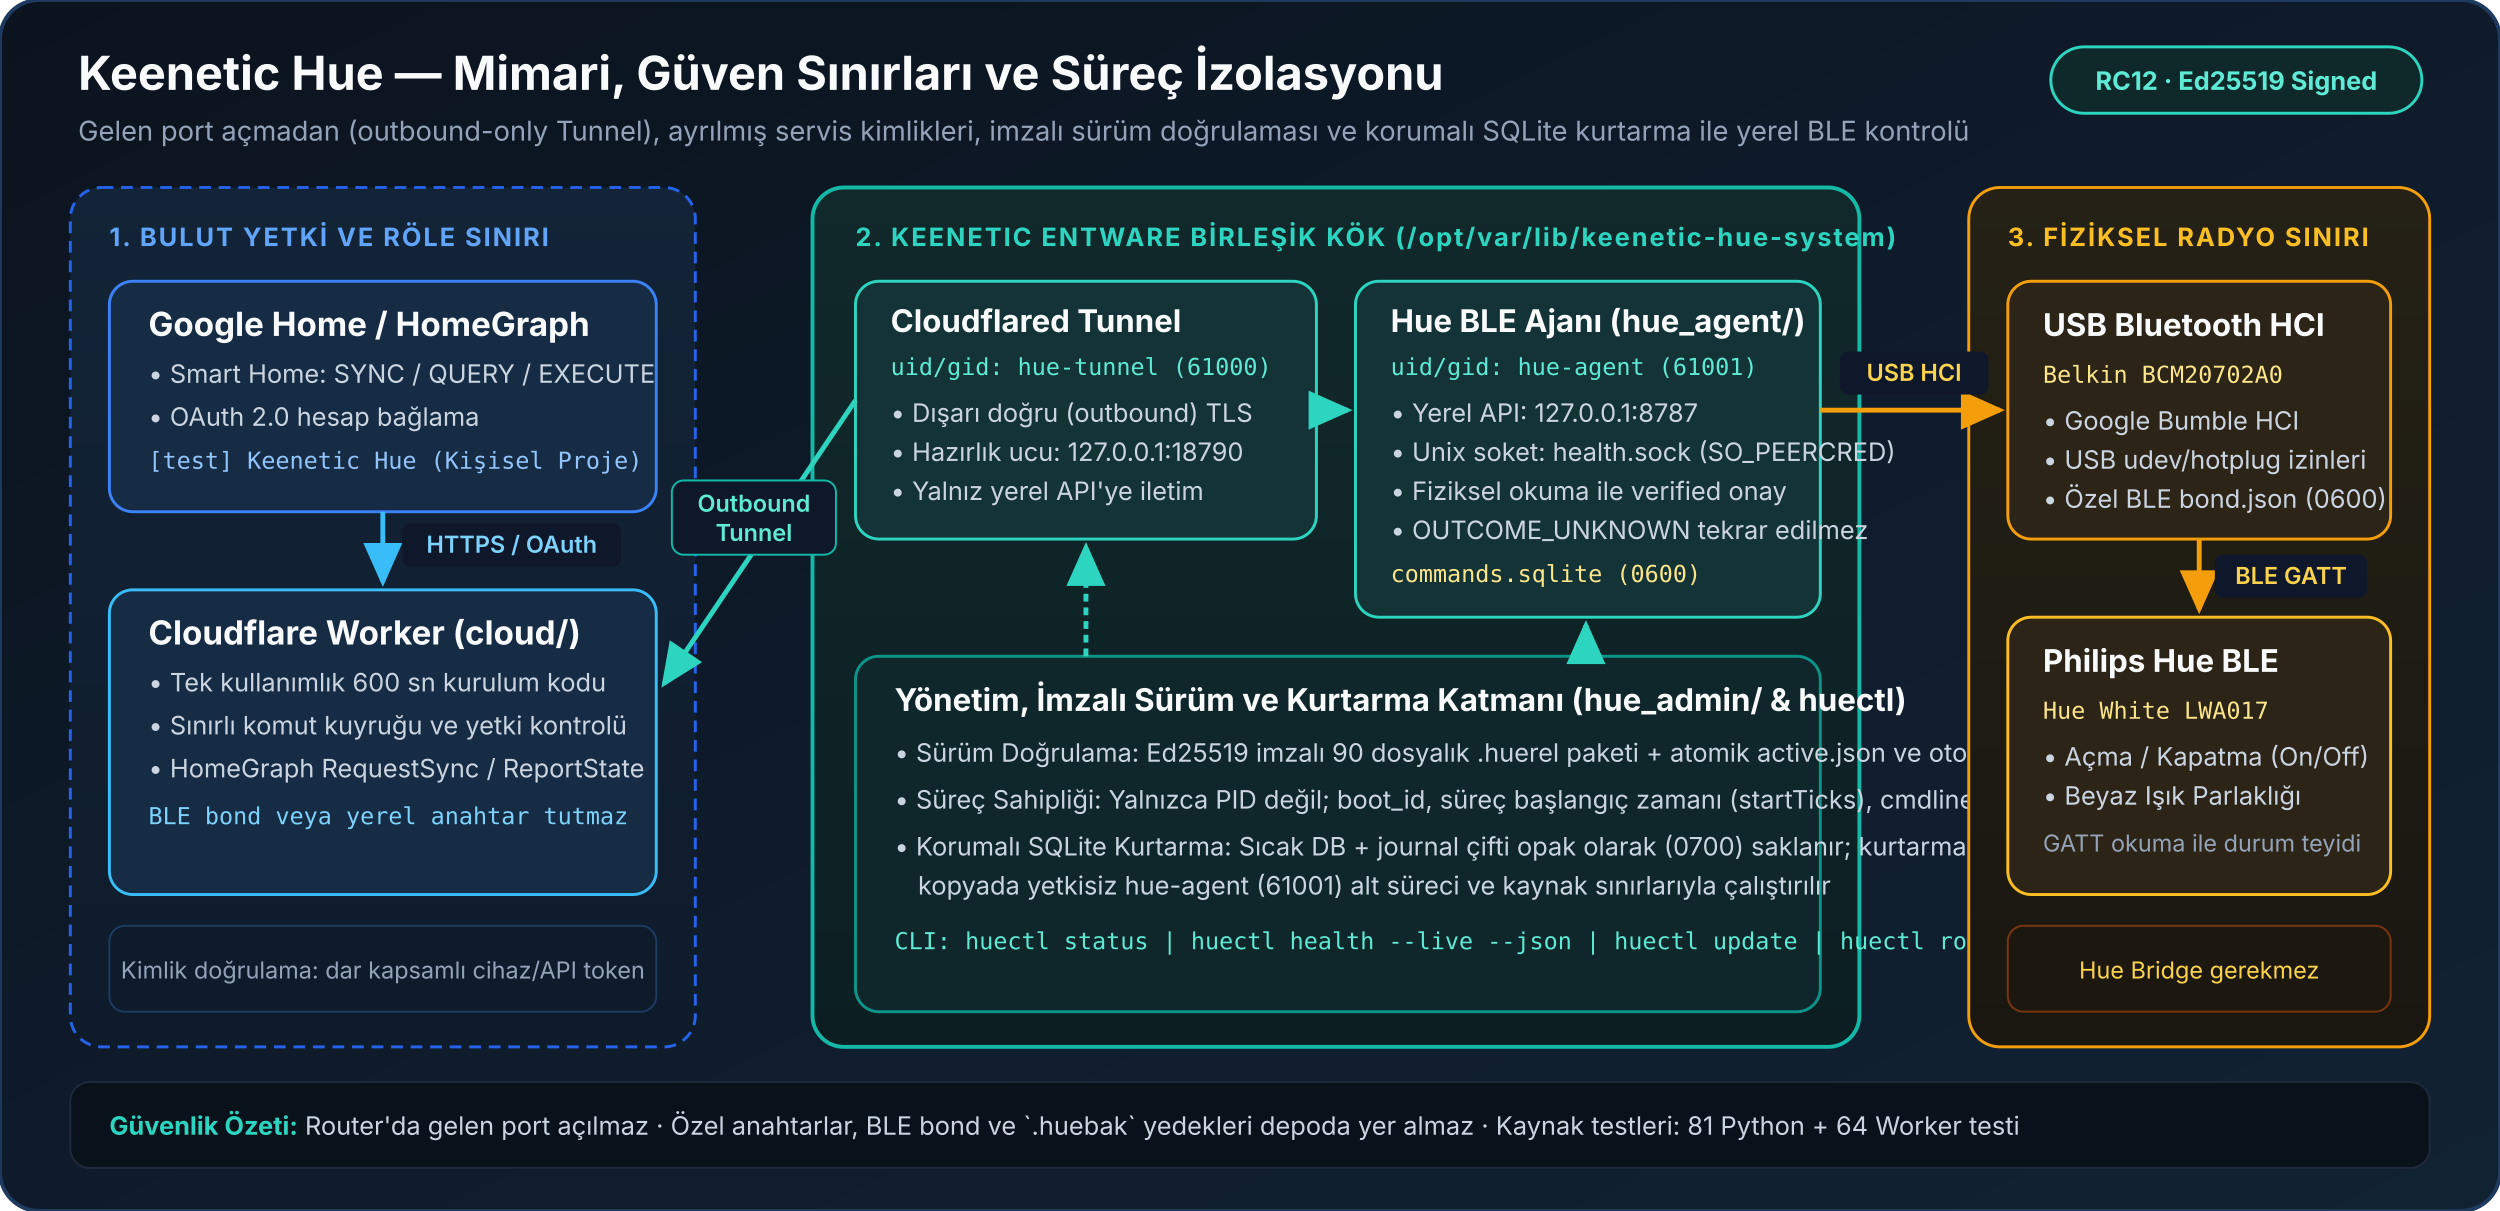
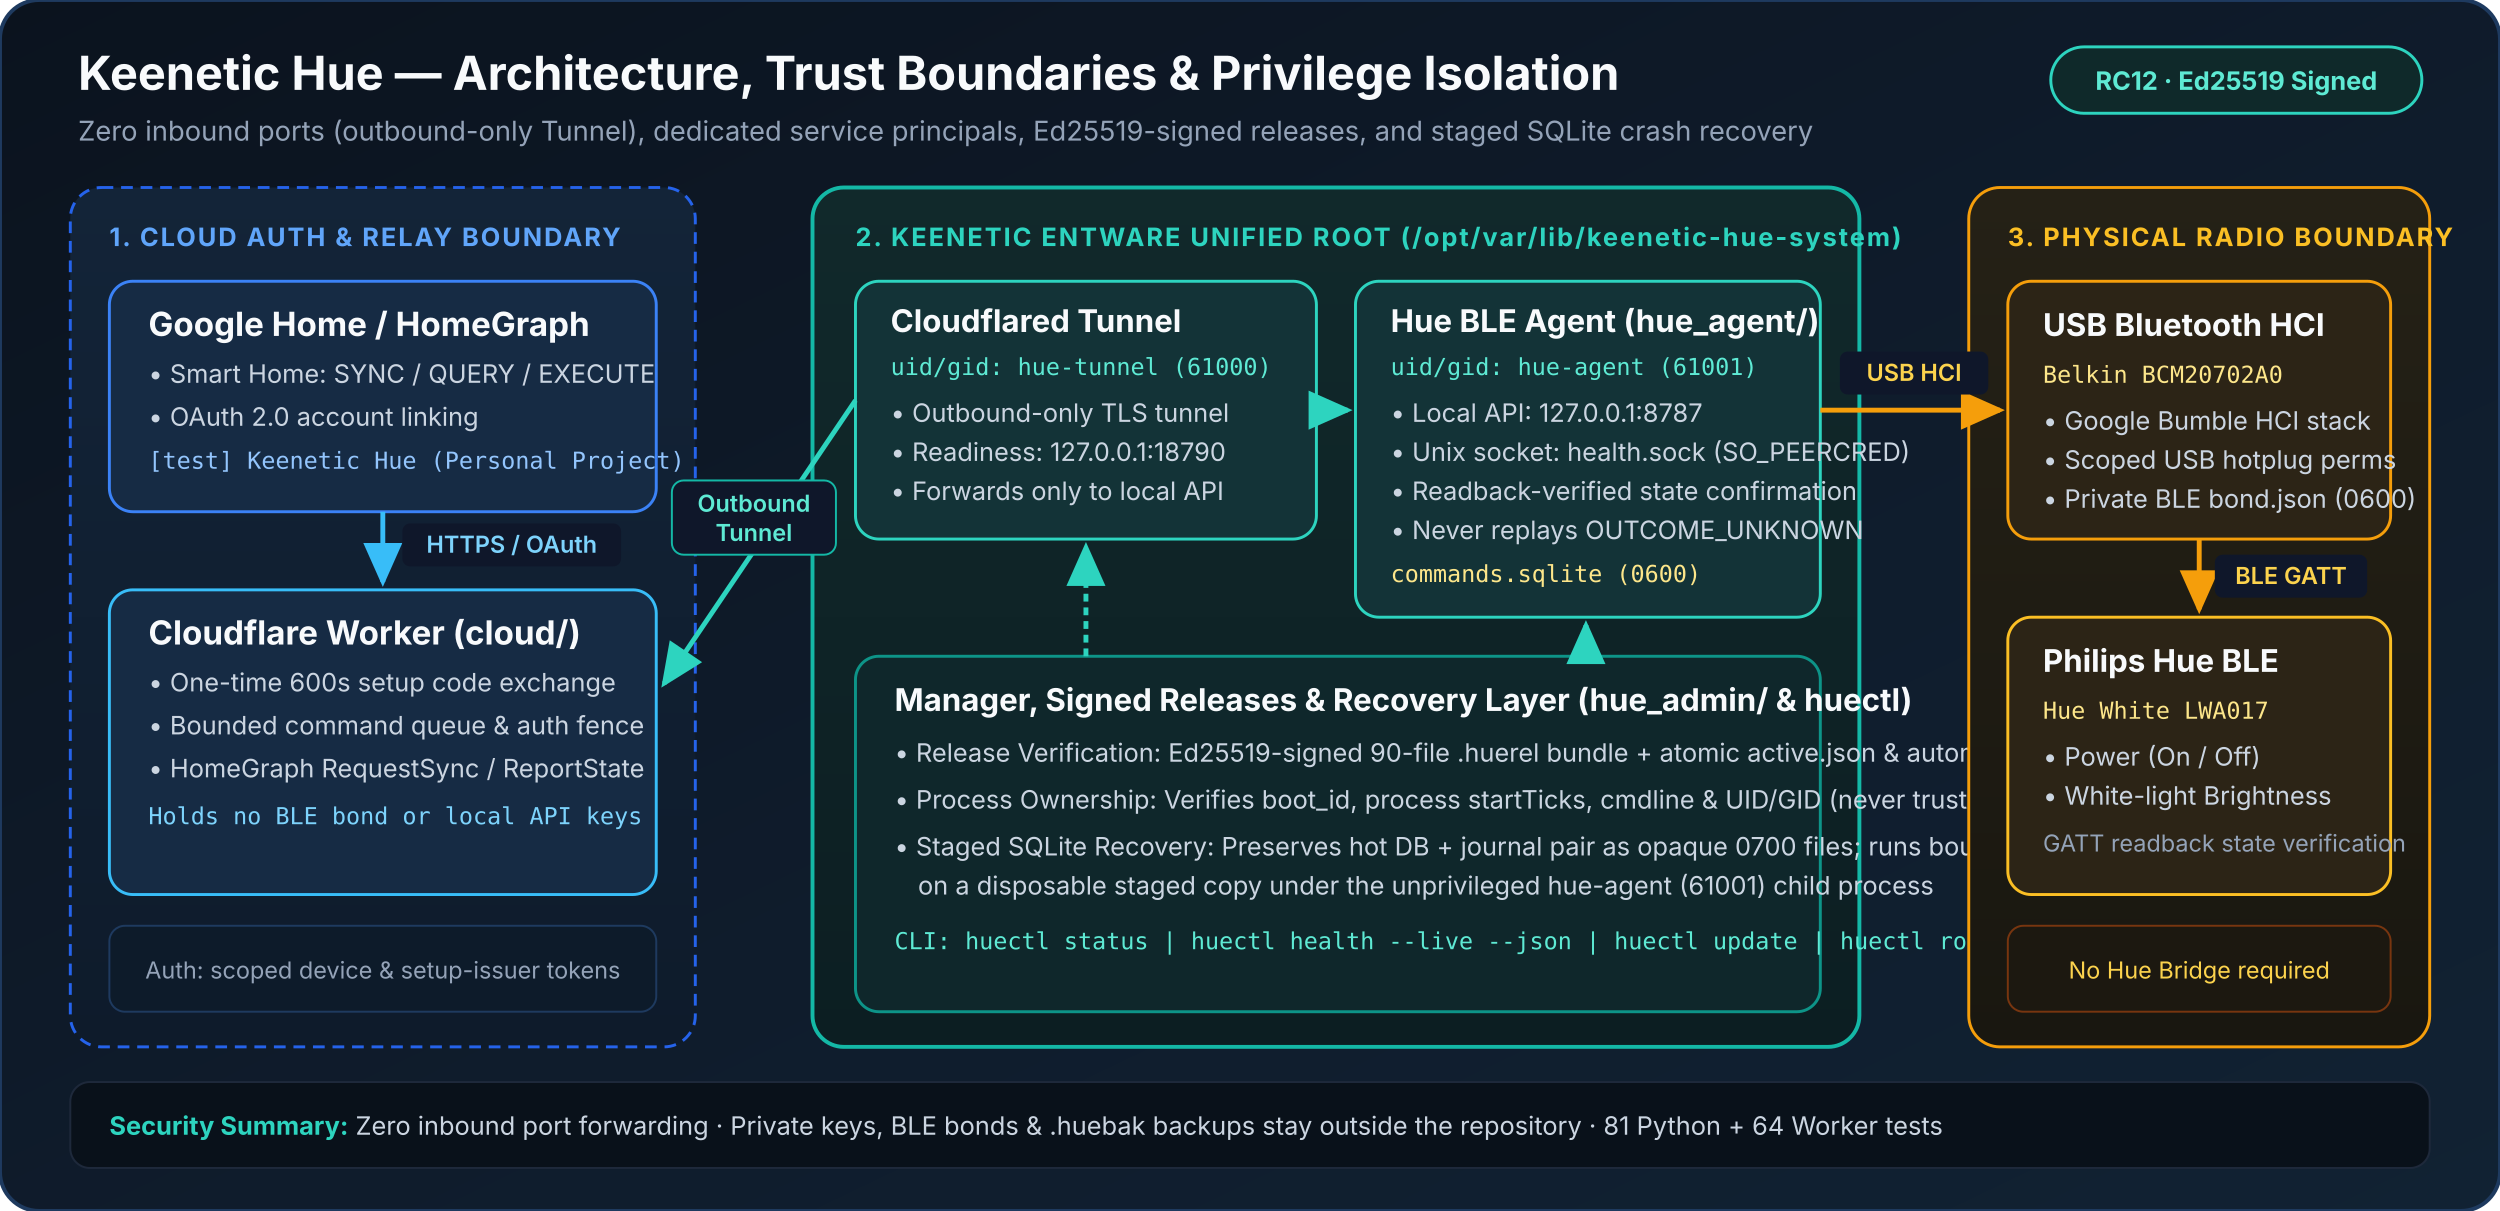
<svg xmlns="http://www.w3.org/2000/svg" width="1280" height="620" viewBox="0 0 1280 620" role="img" aria-labelledby="title desc">
  <defs>
    <linearGradient id="bg" x1="0" y1="0" x2="1" y2="1">
      <stop offset="0%" stop-color="#0b131e" />
      <stop offset="55%" stop-color="#0f1c2c" />
      <stop offset="100%" stop-color="#112233" />
    </linearGradient>
    <linearGradient id="zoneCloud" x1="0" y1="0" x2="0" y2="1">
      <stop offset="0%" stop-color="#132438" />
      <stop offset="100%" stop-color="#0e1b2b" />
    </linearGradient>
    <linearGradient id="zoneRouter" x1="0" y1="0" x2="0" y2="1">
      <stop offset="0%" stop-color="#11292b" />
      <stop offset="100%" stop-color="#0c1e22" />
    </linearGradient>
    <linearGradient id="zoneBle" x1="0" y1="0" x2="0" y2="1">
      <stop offset="0%" stop-color="#252116" />
      <stop offset="100%" stop-color="#191710" />
    </linearGradient>
    <marker id="arrowTeal" markerWidth="10" markerHeight="10" refX="8" refY="5" orient="auto">
      <path d="M0 1 L9 5 L0 9 Z" fill="#2dd4bf" />
    </marker>
    <marker id="arrowAmber" markerWidth="10" markerHeight="10" refX="8" refY="5" orient="auto">
      <path d="M0 1 L9 5 L0 9 Z" fill="#f59e0b" />
    </marker>
    <marker id="arrowBlue" markerWidth="10" markerHeight="10" refX="8" refY="5" orient="auto">
      <path d="M0 1 L9 5 L0 9 Z" fill="#38bdf8" />
    </marker>
  </defs>
  <rect width="1280" height="620" rx="20" fill="url(#bg)" stroke="#1e3a5f" stroke-width="2" />
  <g font-family="Segoe UI, Inter, Arial, sans-serif">
-     <text x="40" y="46" fill="#f8fafc" font-size="24" font-weight="700">Keenetic Hue — Mimari, Güven Sınırları ve Süreç İzolasyonu</text>
-     <text x="40" y="72" fill="#94a3b8" font-size="14">Gelen port açmadan (outbound-only Tunnel), ayrılmış servis kimlikleri, imzalı sürüm doğrulaması ve korumalı SQLite kurtarma ile yerel BLE kontrolü</text>
+     <text x="40" y="46" fill="#f8fafc" font-size="24" font-weight="700">Keenetic Hue — Architecture, Trust Boundaries &amp; Privilege Isolation</text>
+     <text x="40" y="72" fill="#94a3b8" font-size="14">Zero inbound ports (outbound-only Tunnel), dedicated service principals, Ed25519-signed releases, and staged SQLite crash recovery</text>
    <rect x="1050" y="24" width="190" height="34" rx="17" fill="#0f292a" stroke="#2dd4bf" stroke-width="1.5" />
    <text x="1145" y="46" fill="#5eead4" font-size="13" font-weight="700" text-anchor="middle">RC12 · Ed25519 Signed</text>
  </g>
  <g font-family="Segoe UI, Inter, Arial, sans-serif">
    <rect x="36" y="96" width="320" height="440" rx="16" fill="url(#zoneCloud)" stroke="#2563eb" stroke-width="1.5" stroke-dasharray="6 4" />
-     <text x="56" y="126" fill="#60a5fa" font-size="13" font-weight="700" letter-spacing="1">1. BULUT YETKİ VE RÖLE SINIRI</text>
+     <text x="56" y="126" fill="#60a5fa" font-size="13" font-weight="700" letter-spacing="1">1. CLOUD AUTH &amp; RELAY BOUNDARY</text>
    <rect x="56" y="144" width="280" height="118" rx="12" fill="#162b44" stroke="#3b82f6" stroke-width="1.5" />
    <text x="76" y="172" fill="#f8fafc" font-size="17" font-weight="700">Google Home / HomeGraph</text>
    <text x="76" y="196" fill="#cbd5e1" font-size="13">• Smart Home: SYNC / QUERY / EXECUTE</text>
-     <text x="76" y="218" fill="#cbd5e1" font-size="13">• OAuth 2.0 hesap bağlama</text>
-     <text x="76" y="240" fill="#93c5fd" font-size="12" font-family="Consolas, monospace">[test] Keenetic Hue (Kişisel Proje)</text>
+     <text x="76" y="218" fill="#cbd5e1" font-size="13">• OAuth 2.0 account linking</text>
+     <text x="76" y="240" fill="#93c5fd" font-size="12" font-family="Consolas, monospace">[test] Keenetic Hue (Personal Project)</text>
    <rect x="56" y="302" width="280" height="156" rx="12" fill="#162b44" stroke="#38bdf8" stroke-width="1.5" />
    <text x="76" y="330" fill="#f8fafc" font-size="17" font-weight="700">Cloudflare Worker (cloud/)</text>
-     <text x="76" y="354" fill="#cbd5e1" font-size="13">• Tek kullanımlık 600 sn kurulum kodu</text>
-     <text x="76" y="376" fill="#cbd5e1" font-size="13">• Sınırlı komut kuyruğu ve yetki kontrolü</text>
+     <text x="76" y="354" fill="#cbd5e1" font-size="13">• One-time 600s setup code exchange</text>
+     <text x="76" y="376" fill="#cbd5e1" font-size="13">• Bounded command queue &amp; auth fence</text>
    <text x="76" y="398" fill="#cbd5e1" font-size="13">• HomeGraph RequestSync / ReportState</text>
-     <text x="76" y="422" fill="#7dd3fc" font-size="12" font-family="Consolas, monospace">BLE bond veya yerel anahtar tutmaz</text>
+     <text x="76" y="422" fill="#7dd3fc" font-size="12" font-family="Consolas, monospace">Holds no BLE bond or local API keys</text>
    <rect x="56" y="474" width="280" height="44" rx="8" fill="#0d1b2a" stroke="#1e3a5f" />
-     <text x="196" y="501" fill="#94a3b8" font-size="12" text-anchor="middle">Kimlik doğrulama: dar kapsamlı cihaz/API token</text>
+     <text x="196" y="501" fill="#94a3b8" font-size="12" text-anchor="middle">Auth: scoped device &amp; setup-issuer tokens</text>
  </g>
  <g font-family="Segoe UI, Inter, Arial, sans-serif">
    <rect x="416" y="96" width="536" height="440" rx="16" fill="url(#zoneRouter)" stroke="#14b8a6" stroke-width="2" />
-     <text x="438" y="126" fill="#2dd4bf" font-size="13" font-weight="700" letter-spacing="1">2. KEENETIC ENTWARE BİRLEŞİK KÖK (/opt/var/lib/keenetic-hue-system)</text>
+     <text x="438" y="126" fill="#2dd4bf" font-size="13" font-weight="700" letter-spacing="1">2. KEENETIC ENTWARE UNIFIED ROOT (/opt/var/lib/keenetic-hue-system)</text>
    <rect x="438" y="144" width="236" height="132" rx="12" fill="#133337" stroke="#2dd4bf" stroke-width="1.5" />
    <text x="456" y="170" fill="#f8fafc" font-size="16" font-weight="700">Cloudflared Tunnel</text>
    <text x="456" y="192" fill="#5eead4" font-size="12" font-family="Consolas, monospace">uid/gid: hue-tunnel (61000)</text>
-     <text x="456" y="216" fill="#cbd5e1" font-size="13">• Dışarı doğru (outbound) TLS</text>
-     <text x="456" y="236" fill="#cbd5e1" font-size="13">• Hazırlık ucu: 127.0.0.1:18790</text>
-     <text x="456" y="256" fill="#cbd5e1" font-size="13">• Yalnız yerel API'ye iletim</text>
+     <text x="456" y="216" fill="#cbd5e1" font-size="13">• Outbound-only TLS tunnel</text>
+     <text x="456" y="236" fill="#cbd5e1" font-size="13">• Readiness: 127.0.0.1:18790</text>
+     <text x="456" y="256" fill="#cbd5e1" font-size="13">• Forwards only to local API</text>
    <rect x="694" y="144" width="238" height="172" rx="12" fill="#133337" stroke="#2dd4bf" stroke-width="1.5" />
-     <text x="712" y="170" fill="#f8fafc" font-size="16" font-weight="700">Hue BLE Ajanı (hue_agent/)</text>
+     <text x="712" y="170" fill="#f8fafc" font-size="16" font-weight="700">Hue BLE Agent (hue_agent/)</text>
    <text x="712" y="192" fill="#5eead4" font-size="12" font-family="Consolas, monospace">uid/gid: hue-agent (61001)</text>
-     <text x="712" y="216" fill="#cbd5e1" font-size="13">• Yerel API: 127.0.0.1:8787</text>
-     <text x="712" y="236" fill="#cbd5e1" font-size="13">• Unix soket: health.sock (SO_PEERCRED)</text>
-     <text x="712" y="256" fill="#cbd5e1" font-size="13">• Fiziksel okuma ile verified onay</text>
-     <text x="712" y="276" fill="#cbd5e1" font-size="13">• OUTCOME_UNKNOWN tekrar edilmez</text>
+     <text x="712" y="216" fill="#cbd5e1" font-size="13">• Local API: 127.0.0.1:8787</text>
+     <text x="712" y="236" fill="#cbd5e1" font-size="13">• Unix socket: health.sock (SO_PEERCRED)</text>
+     <text x="712" y="256" fill="#cbd5e1" font-size="13">• Readback-verified state confirmation</text>
+     <text x="712" y="276" fill="#cbd5e1" font-size="13">• Never replays OUTCOME_UNKNOWN</text>
    <text x="712" y="298" fill="#fde68a" font-size="12" font-family="Consolas, monospace">commands.sqlite (0600)</text>
    <rect x="438" y="336" width="494" height="182" rx="12" fill="#0f272b" stroke="#0d9488" stroke-width="1.5" />
-     <text x="458" y="364" fill="#f8fafc" font-size="16" font-weight="700">Yönetim, İmzalı Sürüm ve Kurtarma Katmanı (hue_admin/ &amp; huectl)</text>
-     <text x="458" y="390" fill="#cbd5e1" font-size="13">• Sürüm Doğrulama: Ed25519 imzalı 90 dosyalık .huerel paketi + atomik active.json ve otomatik rollback</text>
-     <text x="458" y="414" fill="#cbd5e1" font-size="13">• Süreç Sahipliği: Yalnızca PID değil; boot_id, süreç başlangıç zamanı (startTicks), cmdline ve UID/GID denetimi</text>
-     <text x="458" y="438" fill="#cbd5e1" font-size="13">• Korumalı SQLite Kurtarma: Sıcak DB + journal çifti opak olarak (0700) saklanır; kurtarma yalnızca geçici</text>
-     <text x="470" y="458" fill="#cbd5e1" font-size="13">kopyada yetkisiz hue-agent (61001) alt süreci ve kaynak sınırlarıyla çalıştırılır</text>
+     <text x="458" y="364" fill="#f8fafc" font-size="16" font-weight="700">Manager, Signed Releases &amp; Recovery Layer (hue_admin/ &amp; huectl)</text>
+     <text x="458" y="390" fill="#cbd5e1" font-size="13">• Release Verification: Ed25519-signed 90-file .huerel bundle + atomic active.json &amp; automatic rollback</text>
+     <text x="458" y="414" fill="#cbd5e1" font-size="13">• Process Ownership: Verifies boot_id, process startTicks, cmdline &amp; UID/GID (never trusts PID alone)</text>
+     <text x="458" y="438" fill="#cbd5e1" font-size="13">• Staged SQLite Recovery: Preserves hot DB + journal pair as opaque 0700 files; runs bounded recovery</text>
+     <text x="470" y="458" fill="#cbd5e1" font-size="13">on a disposable staged copy under the unprivileged hue-agent (61001) child process</text>
    <text x="458" y="486" fill="#5eead4" font-size="12" font-family="Consolas, monospace">CLI: huectl status | huectl health --live --json | huectl update | huectl rollback | huectl backup</text>
  </g>
  <g font-family="Segoe UI, Inter, Arial, sans-serif">
    <rect x="1008" y="96" width="236" height="440" rx="16" fill="url(#zoneBle)" stroke="#f59e0b" stroke-width="1.5" />
-     <text x="1028" y="126" fill="#fbbf24" font-size="13" font-weight="700" letter-spacing="1">3. FİZİKSEL RADYO SINIRI</text>
+     <text x="1028" y="126" fill="#fbbf24" font-size="13" font-weight="700" letter-spacing="1">3. PHYSICAL RADIO BOUNDARY</text>
    <rect x="1028" y="144" width="196" height="132" rx="12" fill="#2c2416" stroke="#f59e0b" stroke-width="1.5" />
    <text x="1046" y="172" fill="#f8fafc" font-size="16" font-weight="700">USB Bluetooth HCI</text>
    <text x="1046" y="196" fill="#fde68a" font-size="12" font-family="Consolas, monospace">Belkin BCM20702A0</text>
-     <text x="1046" y="220" fill="#cbd5e1" font-size="13">• Google Bumble HCI</text>
-     <text x="1046" y="240" fill="#cbd5e1" font-size="13">• USB udev/hotplug izinleri</text>
-     <text x="1046" y="260" fill="#cbd5e1" font-size="13">• Özel BLE bond.json (0600)</text>
+     <text x="1046" y="220" fill="#cbd5e1" font-size="13">• Google Bumble HCI stack</text>
+     <text x="1046" y="240" fill="#cbd5e1" font-size="13">• Scoped USB hotplug perms</text>
+     <text x="1046" y="260" fill="#cbd5e1" font-size="13">• Private BLE bond.json (0600)</text>
    <rect x="1028" y="316" width="196" height="142" rx="12" fill="#2c2416" stroke="#fbbf24" stroke-width="1.5" />
    <text x="1046" y="344" fill="#f8fafc" font-size="16" font-weight="700">Philips Hue BLE</text>
    <text x="1046" y="368" fill="#fde68a" font-size="12" font-family="Consolas, monospace">Hue White LWA017</text>
-     <text x="1046" y="392" fill="#cbd5e1" font-size="13">• Açma / Kapatma (On/Off)</text>
-     <text x="1046" y="412" fill="#cbd5e1" font-size="13">• Beyaz Işık Parlaklığı</text>
-     <text x="1046" y="436" fill="#94a3b8" font-size="12">GATT okuma ile durum teyidi</text>
+     <text x="1046" y="392" fill="#cbd5e1" font-size="13">• Power (On / Off)</text>
+     <text x="1046" y="412" fill="#cbd5e1" font-size="13">• White-light Brightness</text>
+     <text x="1046" y="436" fill="#94a3b8" font-size="12">GATT readback state verification</text>
    <rect x="1028" y="474" width="196" height="44" rx="8" fill="#1c1810" stroke="#78350f" />
-     <text x="1126" y="501" fill="#fcd34d" font-size="12" text-anchor="middle">Hue Bridge gerekmez</text>
+     <text x="1126" y="501" fill="#fcd34d" font-size="12" text-anchor="middle">No Hue Bridge required</text>
  </g>
  <g fill="none" stroke-width="2.5">
    <path d="M196 262 L196 298" stroke="#38bdf8" marker-end="url(#arrowBlue)" />
    <path d="M438 205 L340 350" stroke="#2dd4bf" marker-end="url(#arrowTeal)" />
    <path d="M674 210 L690 210" stroke="#2dd4bf" marker-end="url(#arrowTeal)" />
    <path d="M932 210 L1024 210" stroke="#f59e0b" marker-end="url(#arrowAmber)" />
    <path d="M1126 276 L1126 312" stroke="#f59e0b" marker-end="url(#arrowAmber)" />
    <path d="M556 336 L556 280" stroke="#2dd4bf" stroke-dasharray="4 3" marker-end="url(#arrowTeal)" />
    <path d="M812 336 L812 320" stroke="#2dd4bf" stroke-dasharray="4 3" marker-end="url(#arrowTeal)" />
  </g>
  <g font-family="Segoe UI, Inter, Arial, sans-serif" font-size="12" font-weight="600">
    <rect x="206" y="268" width="112" height="22" rx="4" fill="#0f172a" />
    <text x="262" y="283" fill="#7dd3fc" text-anchor="middle">HTTPS / OAuth</text>
    <rect x="344" y="246" width="84" height="38" rx="6" fill="#0f172a" stroke="#14b8a6" stroke-width="1" />
    <text x="386" y="262" fill="#5eead4" text-anchor="middle">Outbound</text>
    <text x="386" y="277" fill="#5eead4" text-anchor="middle">Tunnel</text>
    <rect x="942" y="180" width="76" height="22" rx="4" fill="#0f172a" />
    <text x="980" y="195" fill="#fcd34d" text-anchor="middle">USB HCI</text>
    <rect x="1134" y="284" width="78" height="22" rx="4" fill="#0f172a" />
    <text x="1173" y="299" fill="#fcd34d" text-anchor="middle">BLE GATT</text>
  </g>
  <g font-family="Segoe UI, Inter, Arial, sans-serif">
    <rect x="36" y="554" width="1208" height="44" rx="10" fill="#09111a" stroke="#1e293b" />
    <text x="56" y="581" fill="#cbd5e1" font-size="13">
-       <tspan fill="#2dd4bf" font-weight="700">Güvenlik Özeti:</tspan> Router'da gelen port açılmaz · Özel anahtarlar, BLE bond ve `.huebak` yedekleri depoda yer almaz · Kaynak testleri: 81 Python + 64 Worker testi
+       <tspan fill="#2dd4bf" font-weight="700">Security Summary:</tspan> Zero inbound port forwarding · Private keys, BLE bonds &amp; .huebak backups stay outside the repository · 81 Python + 64 Worker tests
    </text>
  </g>
</svg>
